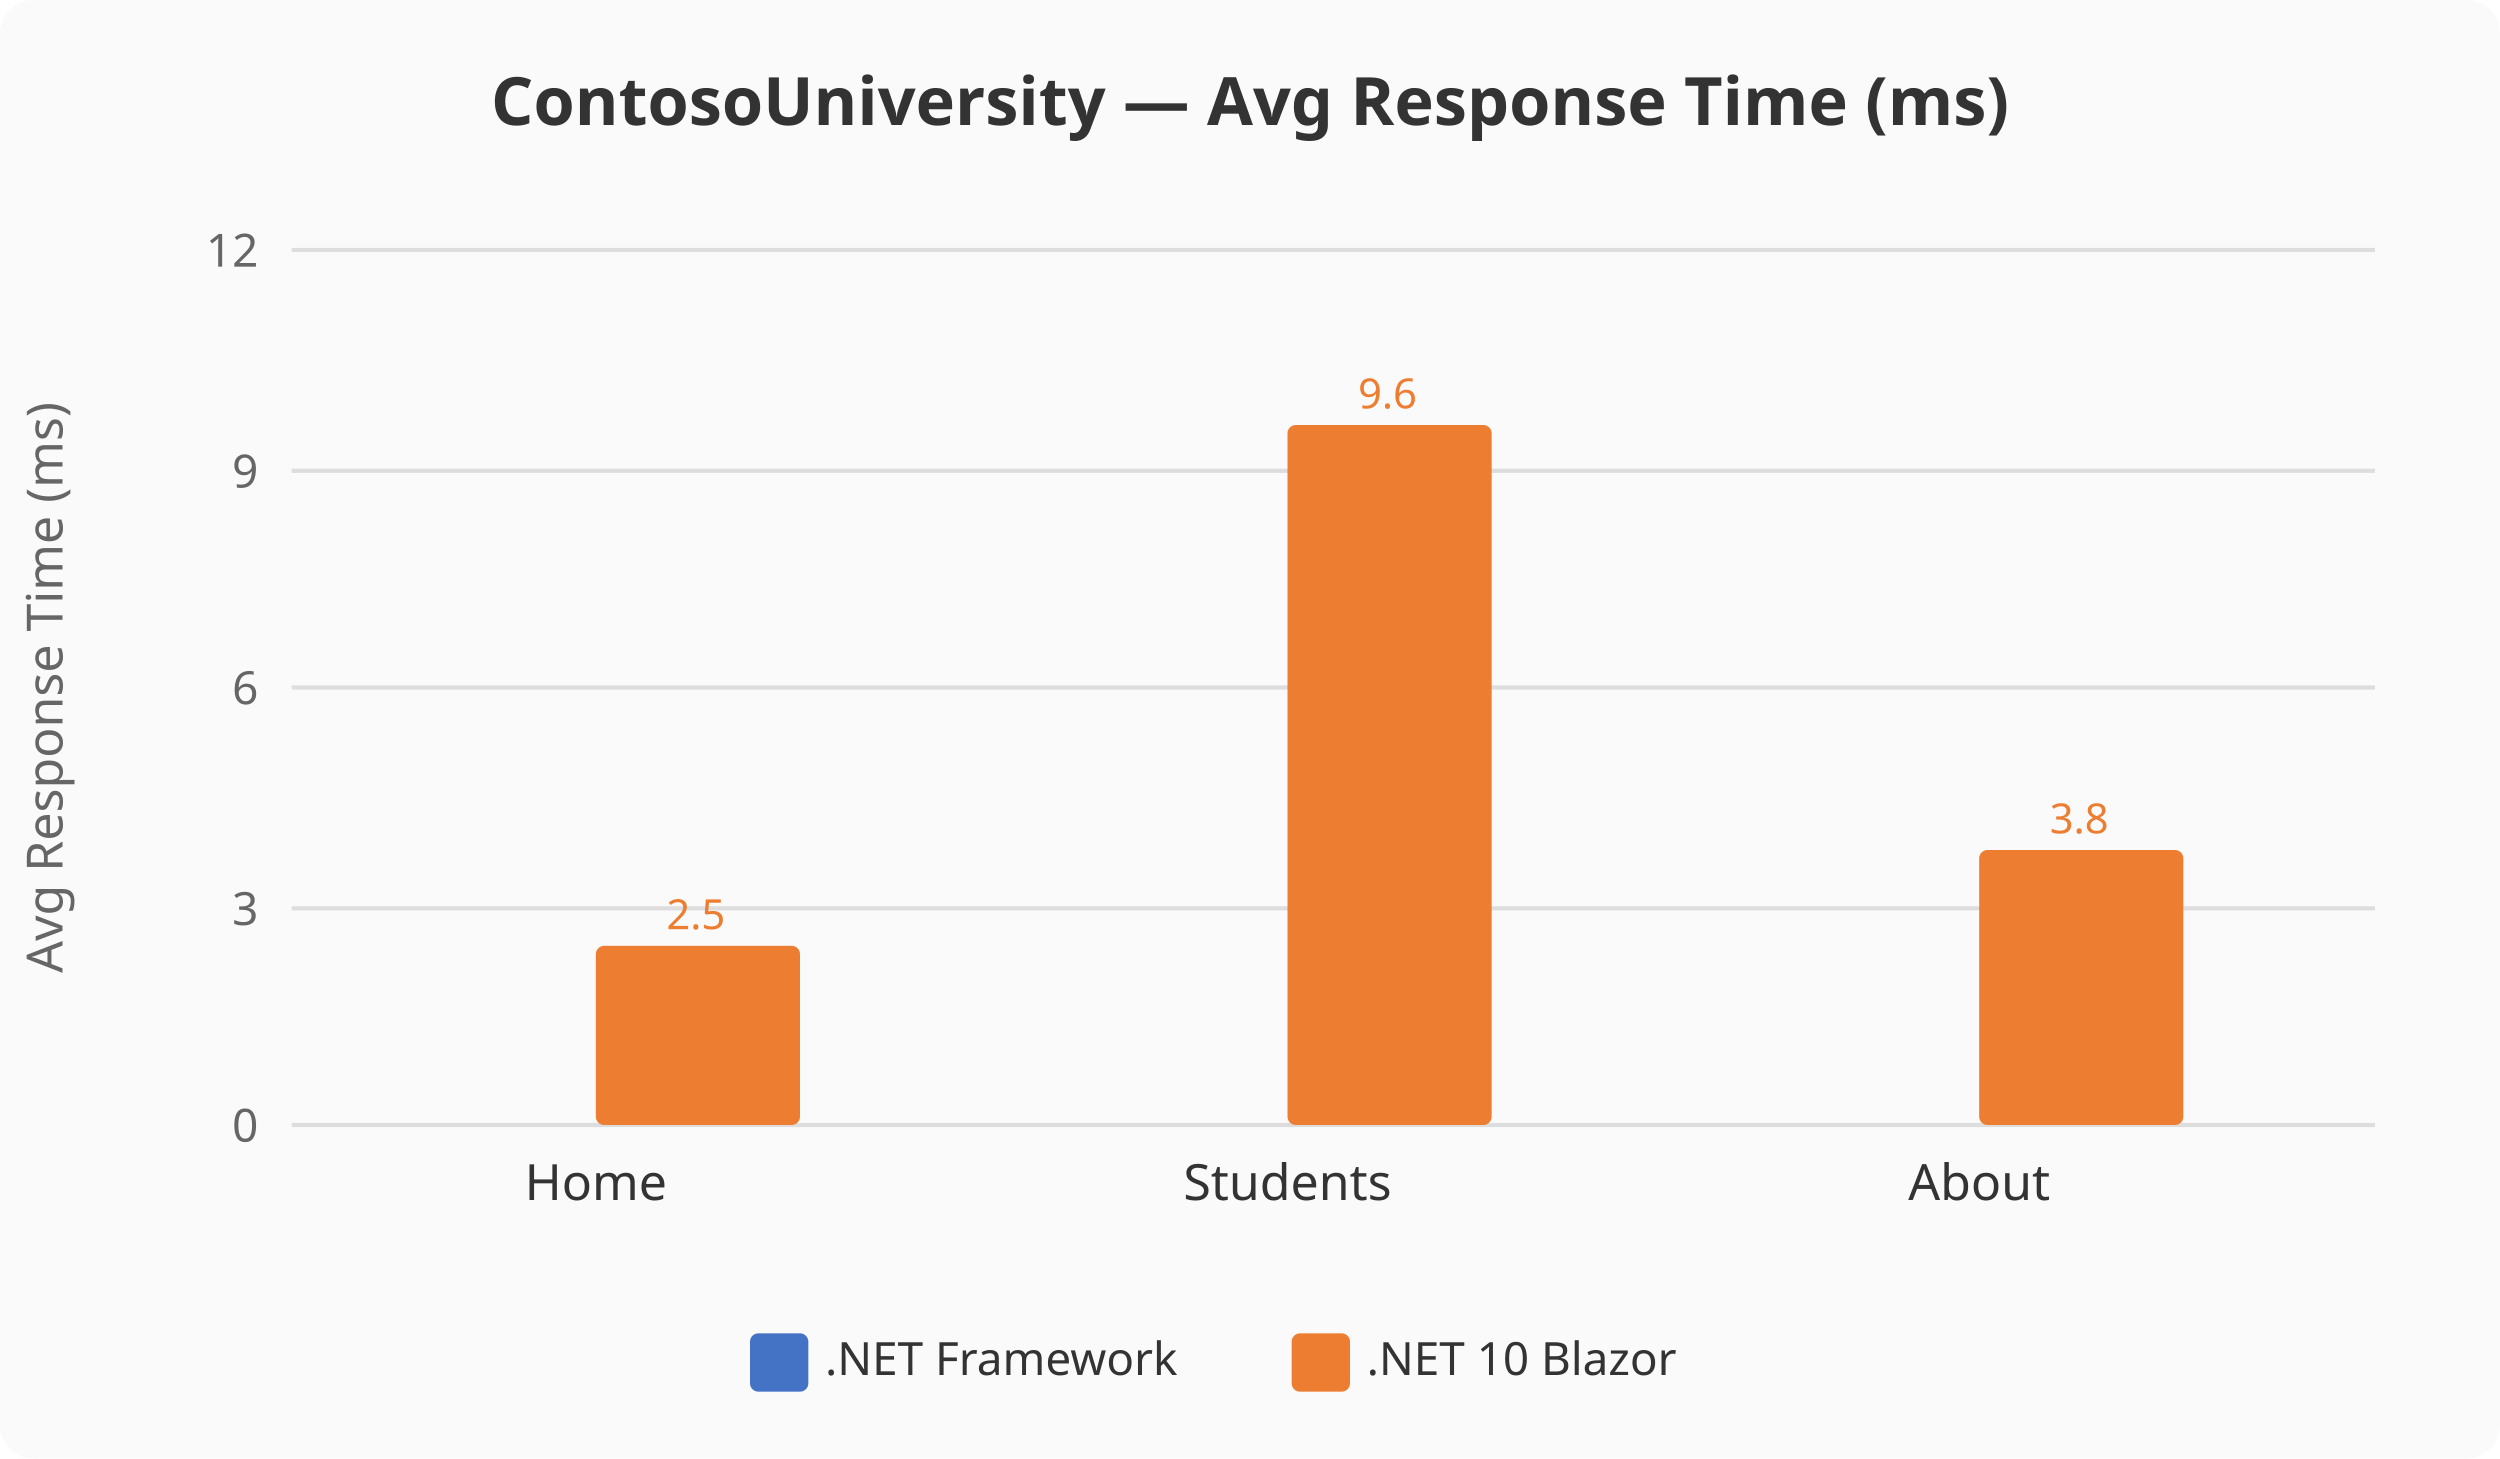
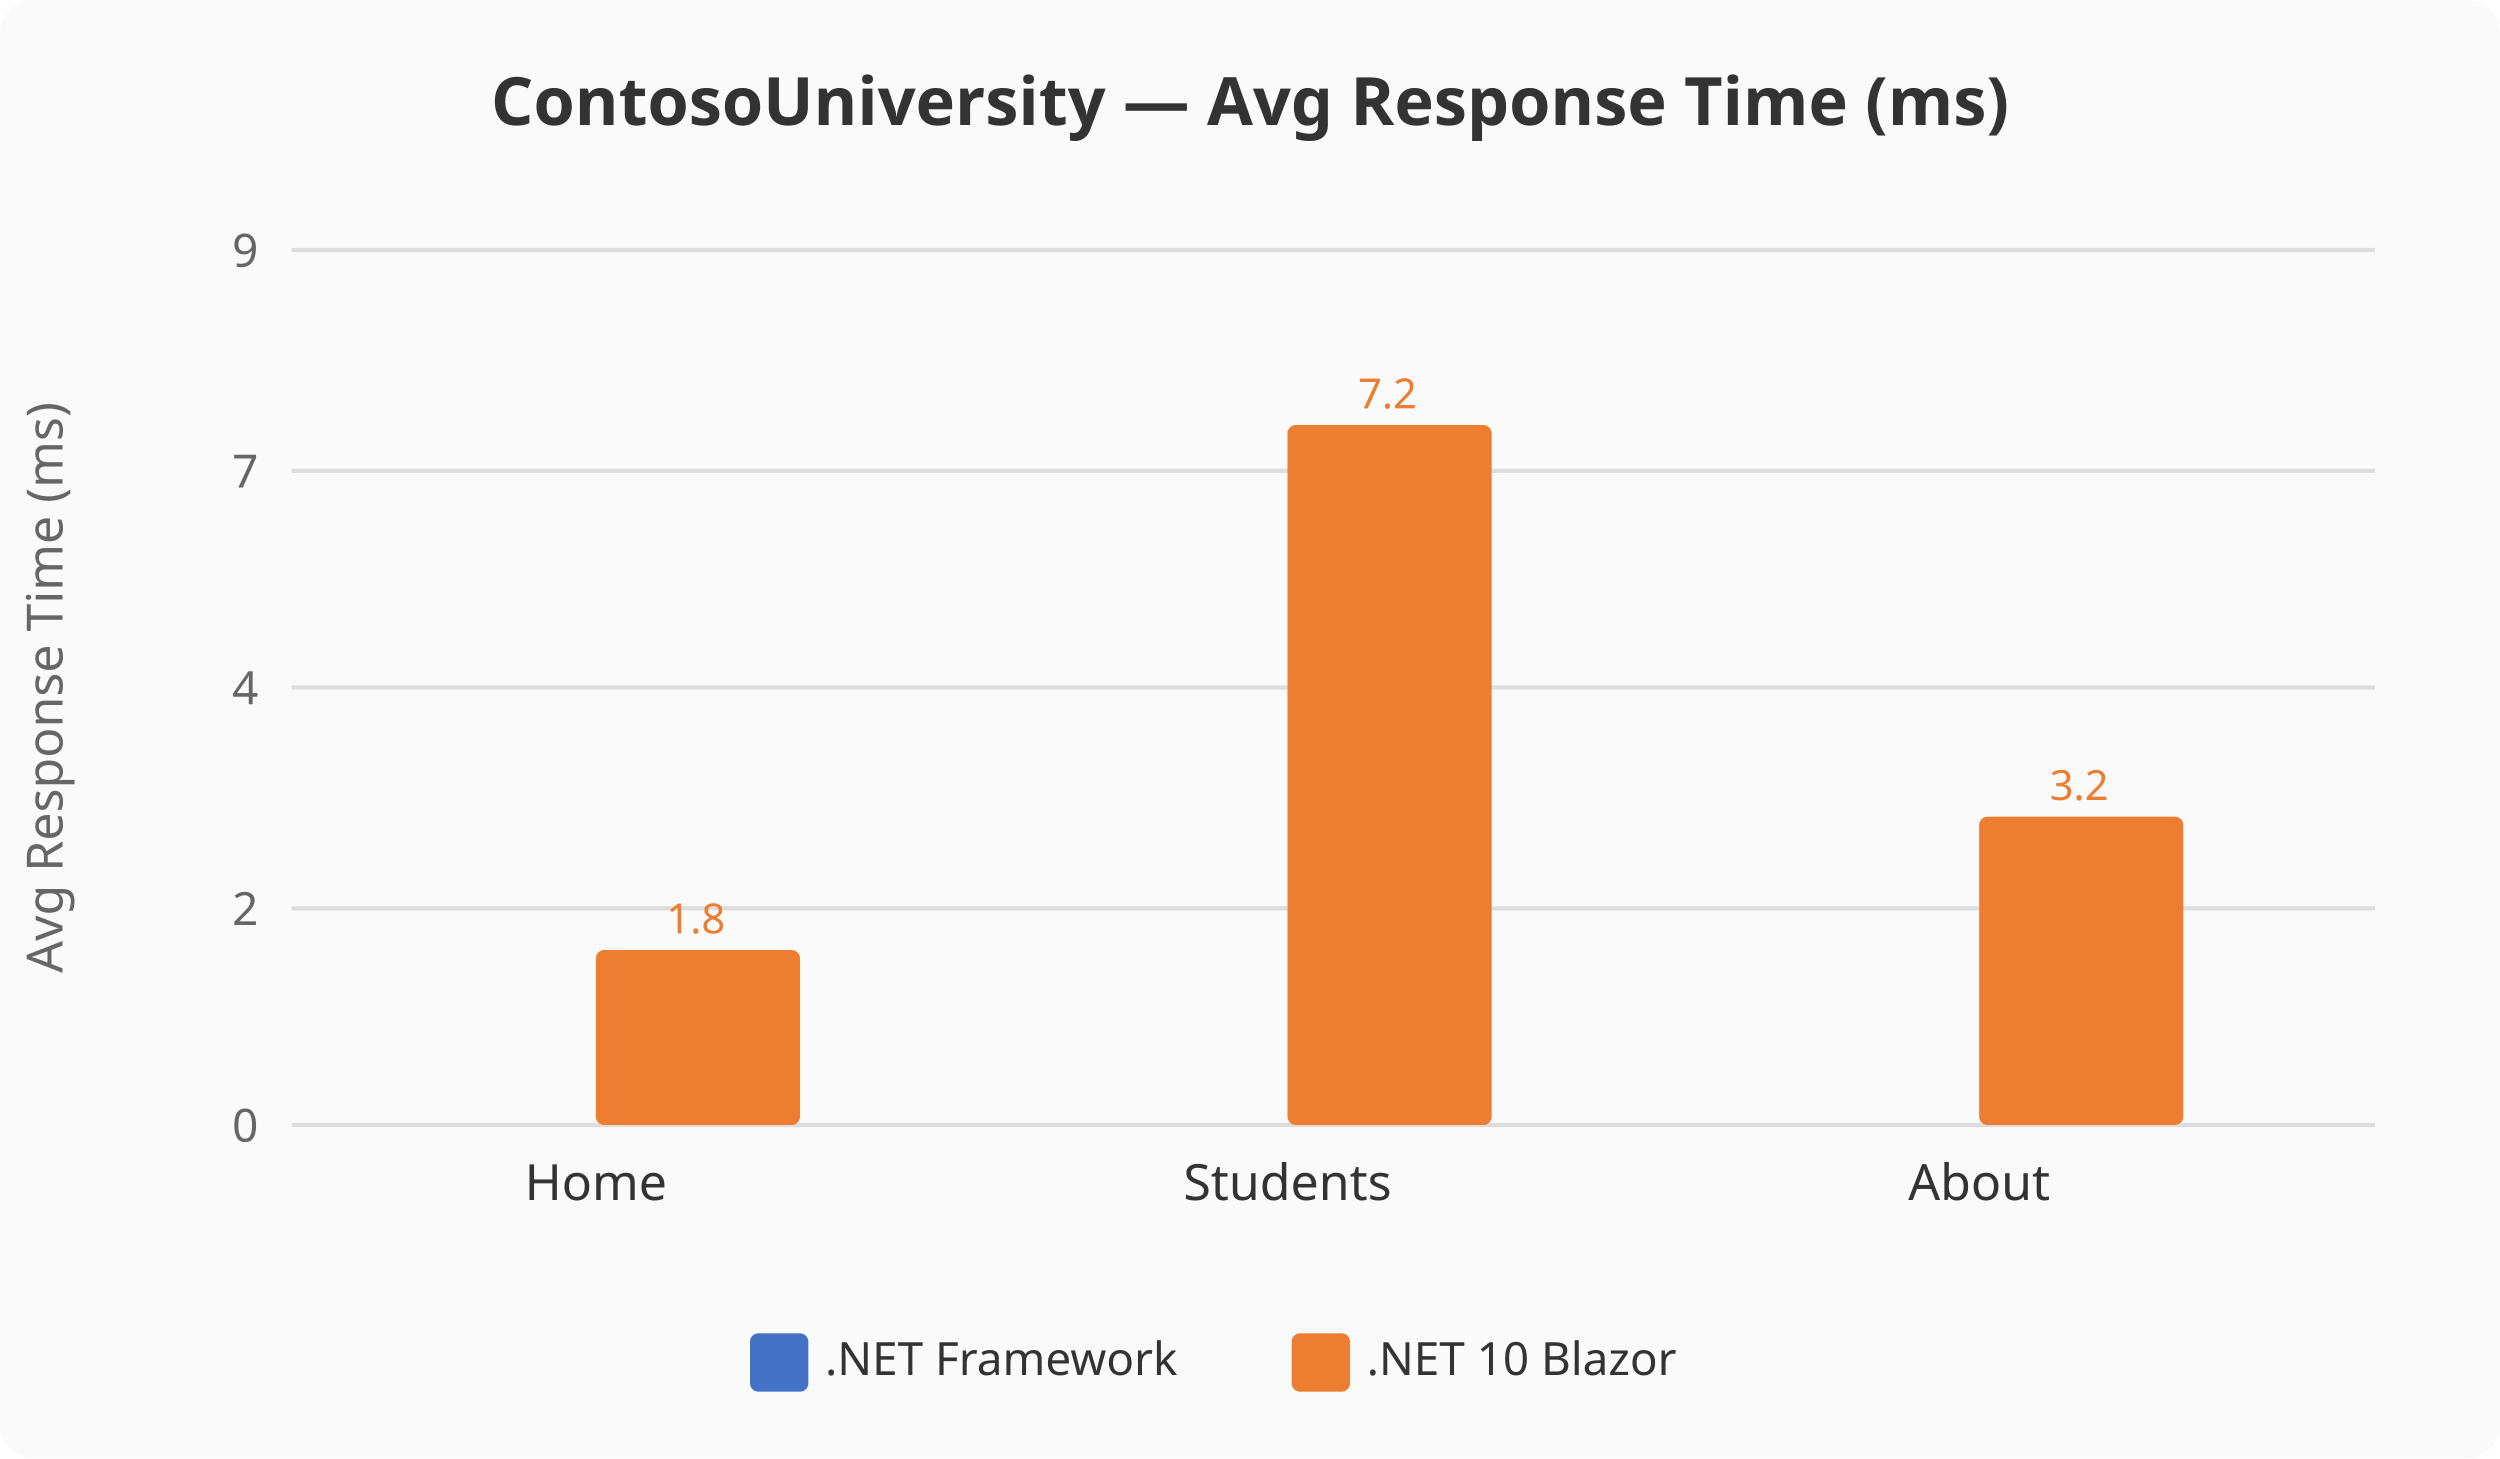
<svg xmlns="http://www.w3.org/2000/svg" viewBox="0 0 600 350" font-family="system-ui, sans-serif">
  <rect width="600" height="350" fill="#fafafa" rx="8" />
  <text x="300" y="30" text-anchor="middle" font-size="16" font-weight="bold" fill="#333">ContosoUniversity — Avg Response Time (ms)</text>
  <line x1="70" y1="270" x2="570" y2="270" stroke="#ddd" stroke-width="1" />
  <text x="62" y="274" text-anchor="end" font-size="11" fill="#666">0</text>
  <line x1="70" y1="218" x2="570" y2="218" stroke="#ddd" stroke-width="1" />
-   <text x="62" y="222" text-anchor="end" font-size="11" fill="#666">3</text>
+   <text x="62" y="222" text-anchor="end" font-size="11" fill="#666">2</text>
  <line x1="70" y1="165" x2="570" y2="165" stroke="#ddd" stroke-width="1" />
-   <text x="62" y="169" text-anchor="end" font-size="11" fill="#666">6</text>
+   <text x="62" y="169" text-anchor="end" font-size="11" fill="#666">4</text>
  <line x1="70" y1="113" x2="570" y2="113" stroke="#ddd" stroke-width="1" />
-   <text x="62" y="117" text-anchor="end" font-size="11" fill="#666">9</text>
+   <text x="62" y="117" text-anchor="end" font-size="11" fill="#666">7</text>
  <line x1="70" y1="60" x2="570" y2="60" stroke="#ddd" stroke-width="1" />
-   <text x="62" y="64" text-anchor="end" font-size="11" fill="#666">12</text>
+   <text x="62" y="64" text-anchor="end" font-size="11" fill="#666">9</text>
  <text x="15" y="165" text-anchor="middle" font-size="12" fill="#666" transform="rotate(-90, 15, 165)">Avg Response Time (ms)</text>
-   <rect x="143" y="227" width="49" height="43" fill="#ED7D31" rx="2" />
-   <text x="167" y="223" text-anchor="middle" font-size="10" fill="#ED7D31">2.5</text>
+   <rect x="143" y="228" width="49" height="42" fill="#ED7D31" rx="2" />
+   <text x="167" y="224" text-anchor="middle" font-size="10" fill="#ED7D31">1.8</text>
  <text x="143" y="288" text-anchor="middle" font-size="12" fill="#333">Home</text>
  <rect x="309" y="102" width="49" height="168" fill="#ED7D31" rx="2" />
-   <text x="333" y="98" text-anchor="middle" font-size="10" fill="#ED7D31">9.6</text>
+   <text x="333" y="98" text-anchor="middle" font-size="10" fill="#ED7D31">7.2</text>
  <text x="309" y="288" text-anchor="middle" font-size="12" fill="#333">Students</text>
-   <rect x="475" y="204" width="49" height="66" fill="#ED7D31" rx="2" />
-   <text x="499" y="200" text-anchor="middle" font-size="10" fill="#ED7D31">3.8</text>
+   <rect x="475" y="196" width="49" height="74" fill="#ED7D31" rx="2" />
+   <text x="499" y="192" text-anchor="middle" font-size="10" fill="#ED7D31">3.2</text>
  <text x="475" y="288" text-anchor="middle" font-size="12" fill="#333">About</text>
  <rect x="180" y="320" width="14" height="14" fill="#4472C4" rx="2" />
  <text x="198" y="330" font-size="11" fill="#333">.NET Framework</text>
  <rect x="310" y="320" width="14" height="14" fill="#ED7D31" rx="2" />
  <text x="328" y="330" font-size="11" fill="#333">.NET 10 Blazor</text>
</svg>
